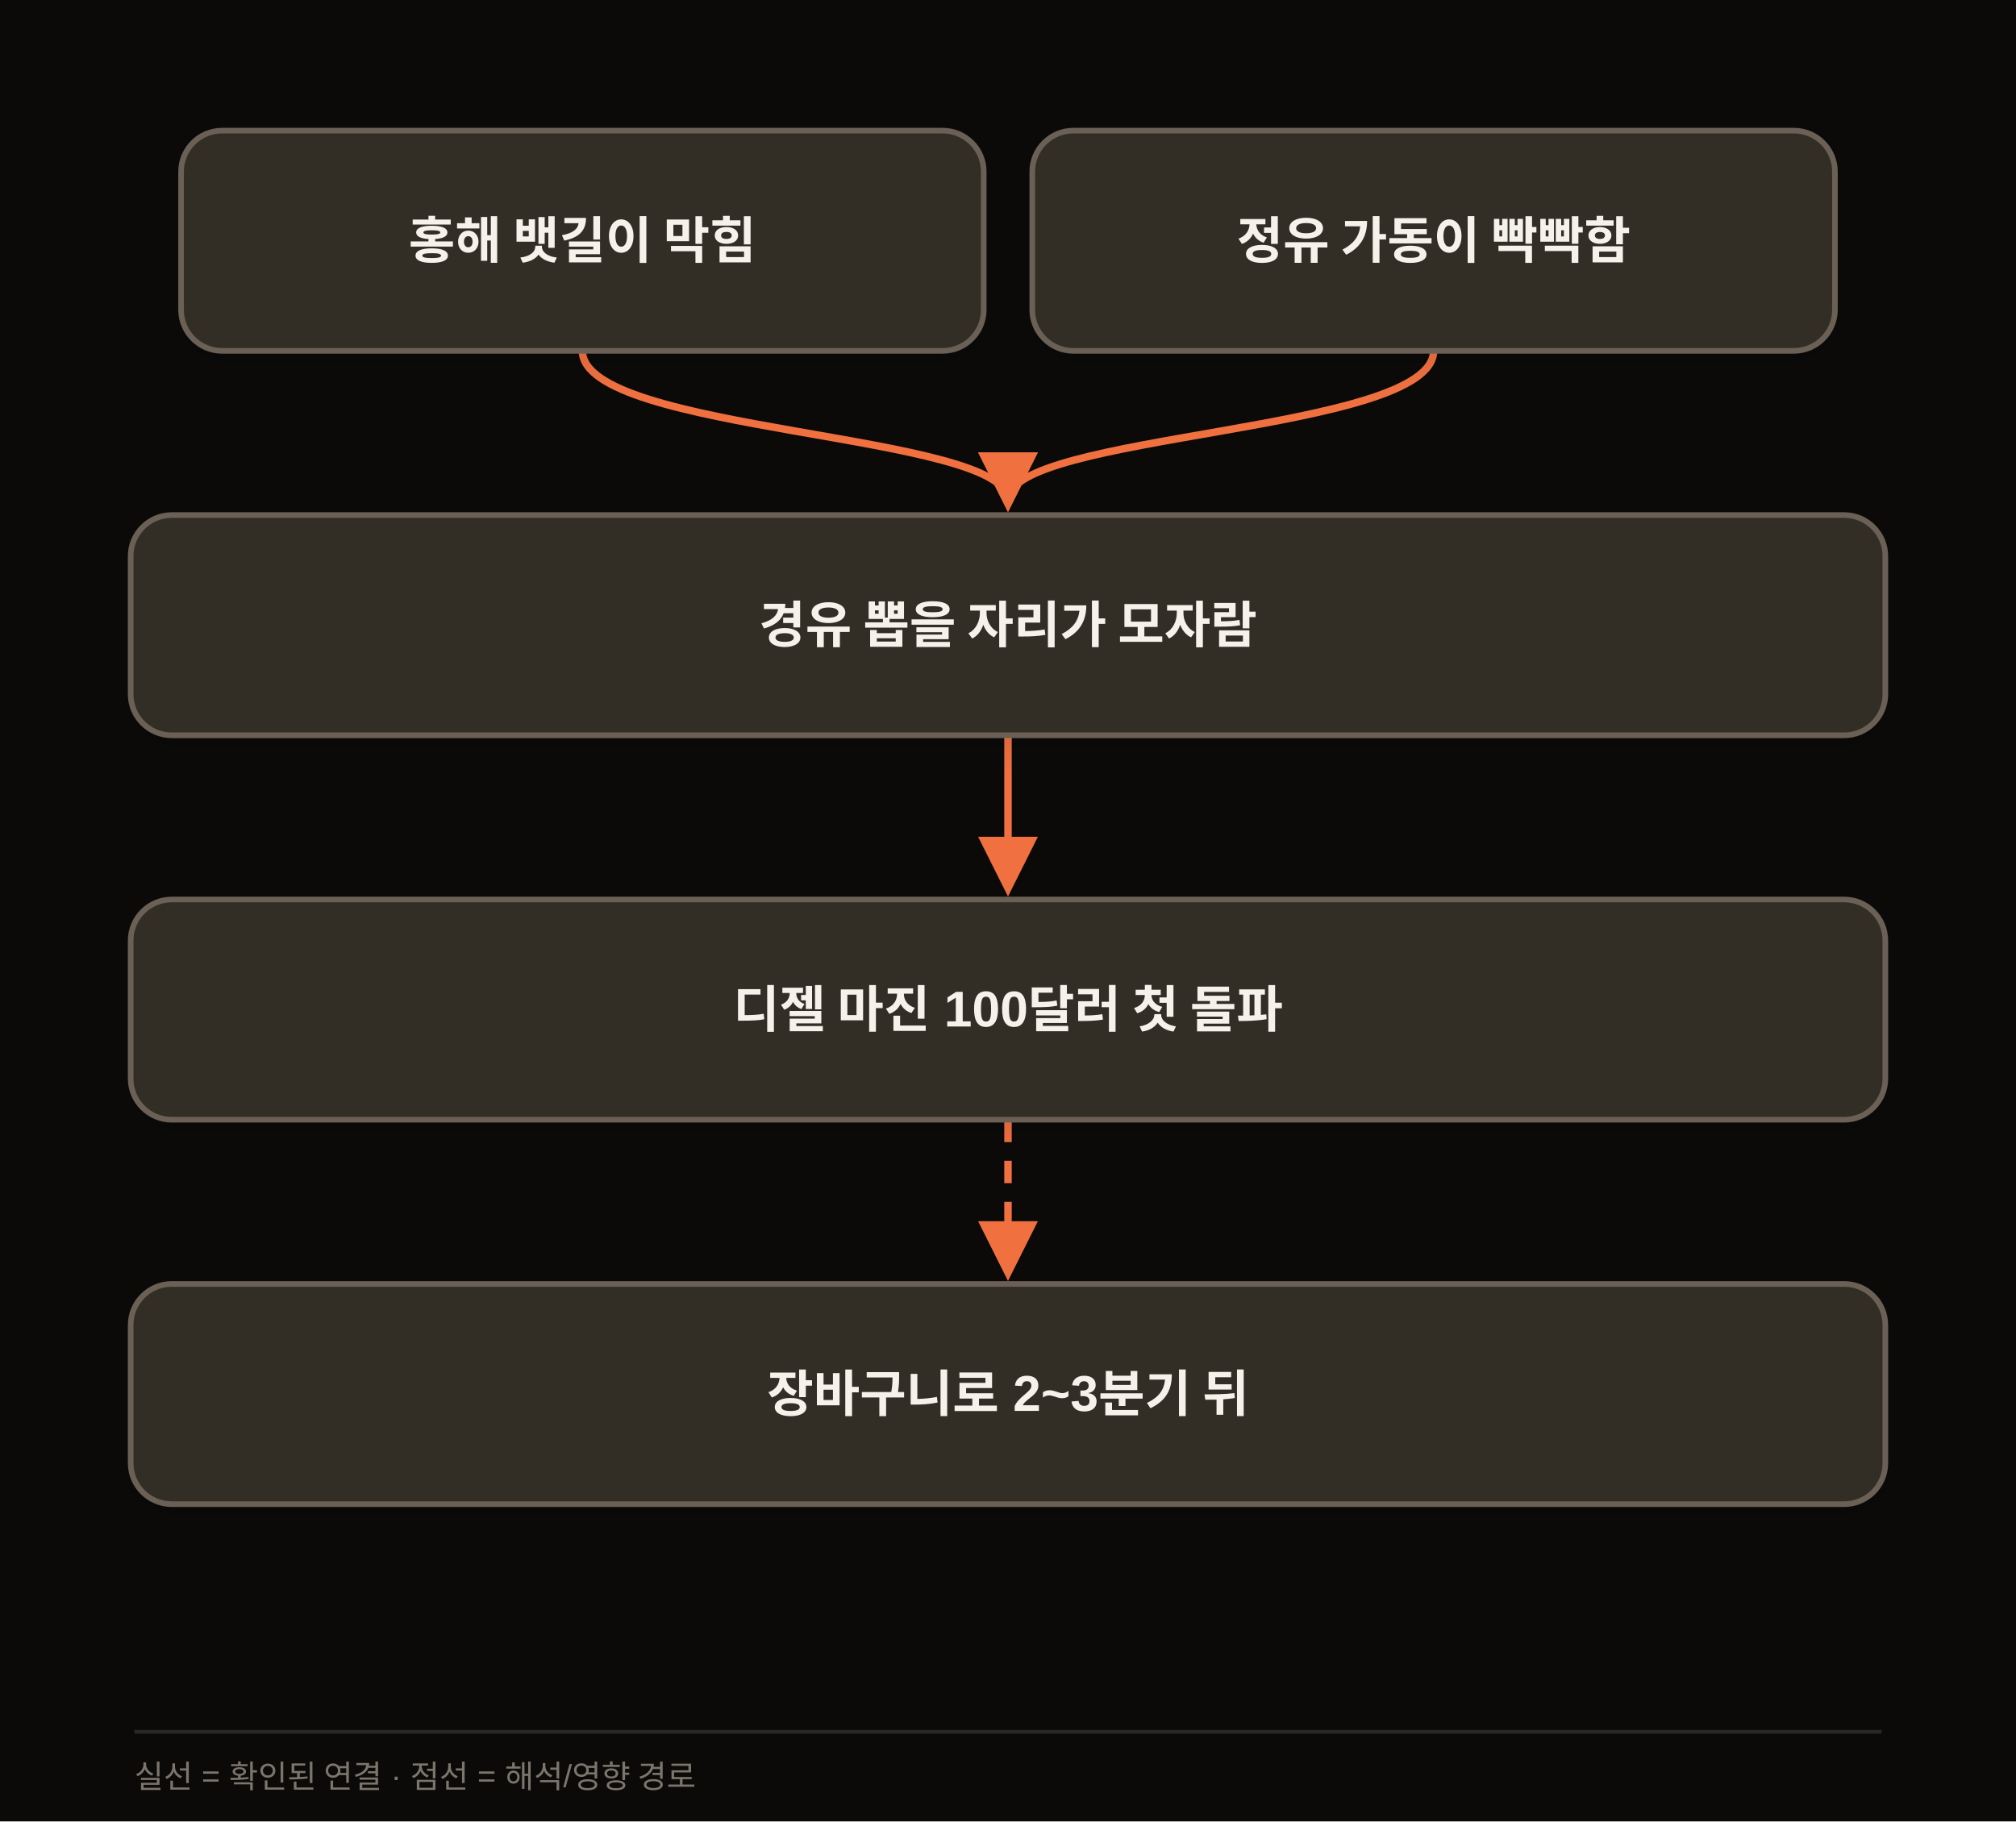
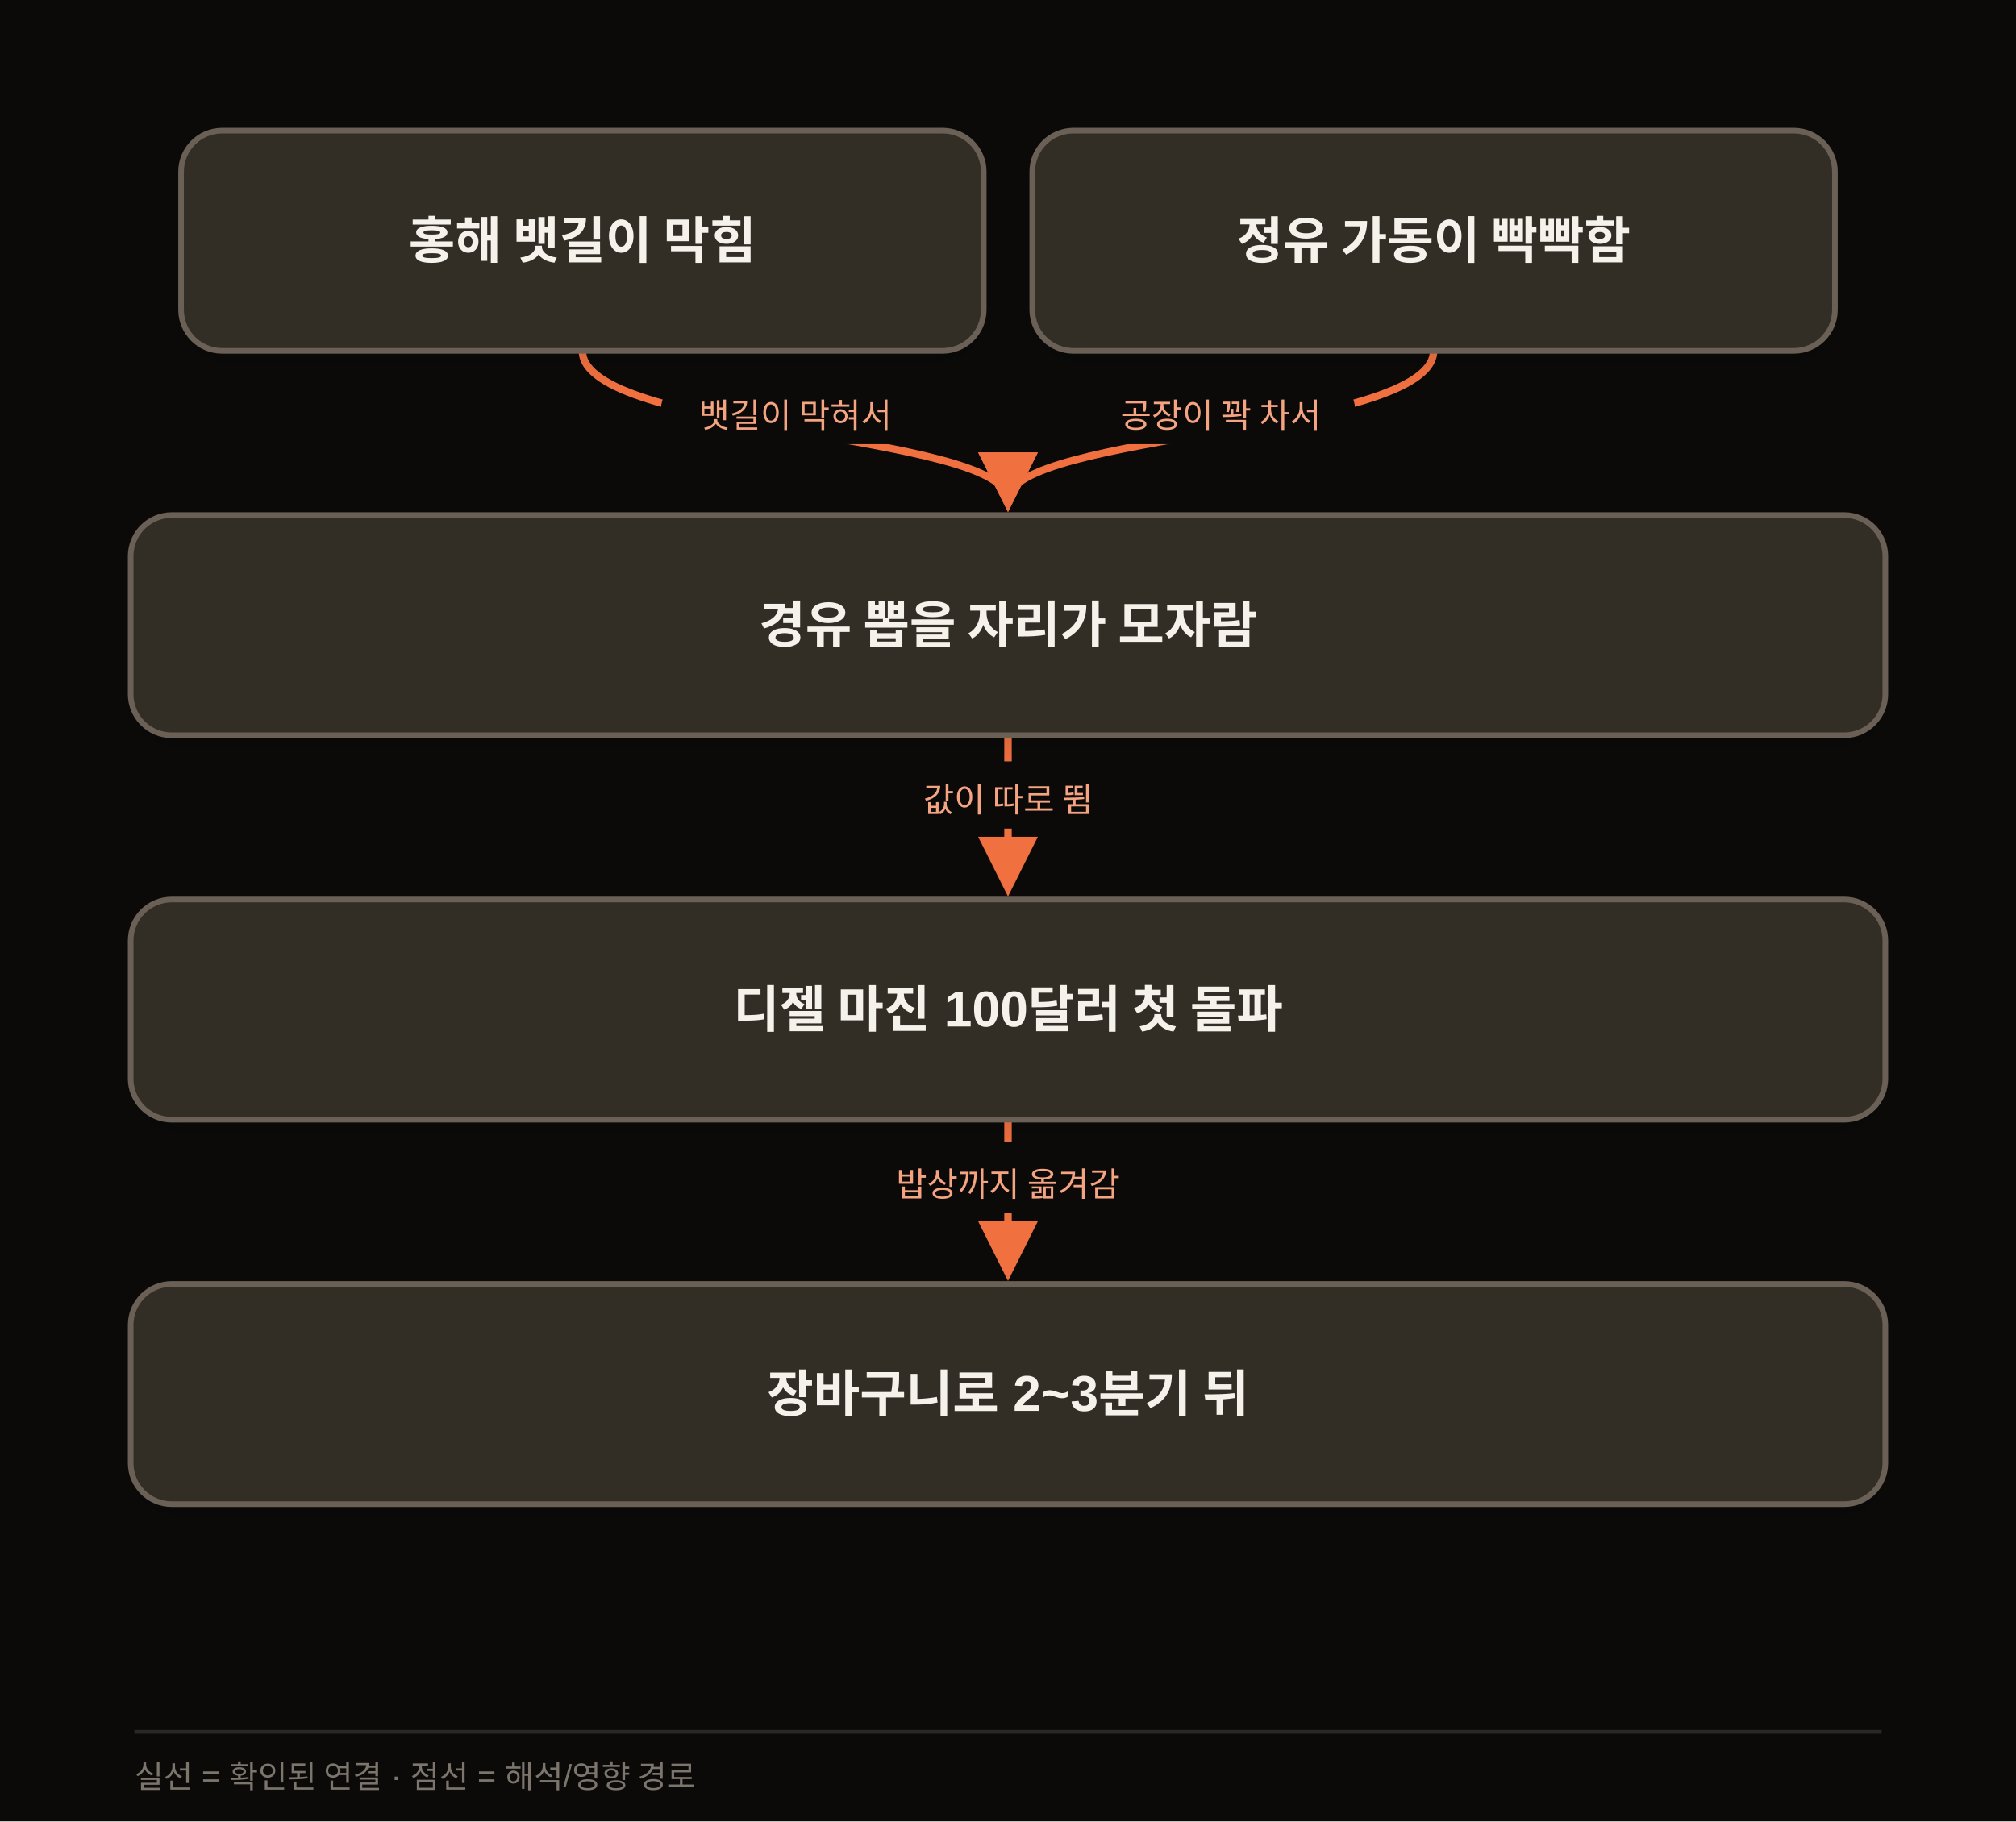
<svg xmlns="http://www.w3.org/2000/svg" width="1080" height="976" viewBox="0 0 1080 976" class="morning-diagram" data-motion-orientation="TB" data-motion-steps="7">
  <defs>
    <filter id="shadow" x="-20%" y="-20%" width="140%" height="160%">
      <feDropShadow dx="0" dy="6" stdDeviation="8" flood-color="#111111" flood-opacity=".09" />
    </filter>
    <marker id="arrow" viewBox="0 0 10 10" refX="8" refY="5" markerWidth="8" markerHeight="8" orient="auto-start-reverse">
      <path d="M 0 0 L 10 5 L 0 10 z" fill="#F07040" />
    </marker>
  </defs>
  <rect width="1080" height="976" fill="#0B0A09" />
  <g class="motion-step motion-edge" data-motion-step="1" style="--motion-delay:1360ms">
    <path d="M 312.0 188.0 C 312.0 232.0, 540.0 232.0, 540.0 268.0" fill="none" stroke="#F07040" stroke-width="4" marker-end="url(#arrow)" />
+     <rect x="354.0" y="202.0" width="144" height="36" rx="18" fill="#0B0A09" />
+     <text x="426.0" y="229.0" text-anchor="middle" font-family="Apple SD Gothic Neo,Malgun Gothic,Arial,sans-serif" font-size="18" fill="#F5A481">뱃길이 막혀서</text>
  </g>
  <g class="motion-step motion-edge" data-motion-step="1" style="--motion-delay:2040ms">
    <path d="M 768.0 188.0 C 768.0 232.0, 540.0 232.0, 540.0 268.0" fill="none" stroke="#F07040" stroke-width="4" marker-end="url(#arrow)" />
+     <rect x="582.0" y="202.0" width="144" height="36" rx="18" fill="#0B0A09" />
+     <text x="654.0" y="229.0" text-anchor="middle" font-family="Apple SD Gothic Neo,Malgun Gothic,Arial,sans-serif" font-size="18" fill="#F5A481">공장이 꽉 차서</text>
  </g>
  <g class="motion-step motion-edge" data-motion-step="3" style="--motion-delay:3400ms">
-     <path d="M 540.0 394.0 C 540.0 438.0, 540.0 438.0, 540.0 474.0" fill="none" stroke="#F07040" stroke-width="4" marker-end="url(#arrow)" />
+     <path d="M 540.0 394.0 L 540.0 474.0" fill="none" stroke="#F07040" stroke-width="4" marker-end="url(#arrow)" />
+     <rect x="468.0" y="408.0" width="144" height="36" rx="18" fill="#0B0A09" />
+     <text x="540.0" y="435.0" text-anchor="middle" font-family="Apple SD Gothic Neo,Malgun Gothic,Arial,sans-serif" font-size="18" fill="#F5A481">값이 따로 뜀</text>
  </g>
  <g class="motion-step motion-edge" data-motion-step="5" style="--motion-delay:4760ms">
-     <path d="M 540.0 600.0 C 540.0 644.0, 540.0 644.0, 540.0 680.0" fill="none" stroke="#F07040" stroke-width="4" stroke-dasharray="12 10" marker-end="url(#arrow)" />
+     <path d="M 540.0 600.0 L 540.0 680.0" fill="none" stroke="#F07040" stroke-width="4" stroke-dasharray="12 10" marker-end="url(#arrow)" />
+     <rect x="468.0" y="614.0" width="144" height="36" rx="18" fill="#0B0A09" />
+     <text x="540.0" y="641.0" text-anchor="middle" font-family="Apple SD Gothic Neo,Malgun Gothic,Arial,sans-serif" font-size="18" fill="#F5A481">밥상까지 옮겨감</text>
  </g>
  <g class="motion-step motion-node" data-motion-step="0" style="--motion-delay:0ms;--motion-accent-delay:640ms">
    <rect class="motion-node-shape" x="97.0" y="70.0" width="430.0" height="118.0" rx="22" fill="#332E26" stroke="#6B6156" stroke-width="3" filter="url(#shadow)" />
    <text x="312.0" y="129.0" text-anchor="middle" dominant-baseline="middle" font-family="Apple SD Gothic Neo,Malgun Gothic,Arial,sans-serif" font-size="27" font-weight="700" fill="#F5F2EC">홍해 뱃길이 막힘</text>
  </g>
  <g class="motion-step motion-node" data-motion-step="0" style="--motion-delay:680ms;--motion-accent-delay:1320ms">
    <rect class="motion-node-shape" x="553.0" y="70.0" width="430.0" height="118.0" rx="22" fill="#332E26" stroke="#6B6156" stroke-width="3" filter="url(#shadow)" />
    <text x="768.0" y="129.0" text-anchor="middle" dominant-baseline="middle" font-family="Apple SD Gothic Neo,Malgun Gothic,Arial,sans-serif" font-size="27" font-weight="700" fill="#F5F2EC">정유 가동이 빡빡함</text>
  </g>
  <g class="motion-step motion-node" data-motion-step="2" style="--motion-delay:2720ms;--motion-accent-delay:3360ms">
    <rect class="motion-node-shape" x="70.0" y="276.0" width="940.0" height="118.0" rx="22" fill="#332E26" stroke="#6B6156" stroke-width="3" filter="url(#shadow)" />
    <text x="540.0" y="335.0" text-anchor="middle" dominant-baseline="middle" font-family="Apple SD Gothic Neo,Malgun Gothic,Arial,sans-serif" font-size="27" font-weight="700" fill="#F5F2EC">경유 뽑을 자리가 모자람</text>
  </g>
  <g class="motion-step motion-node" data-motion-step="4" style="--motion-delay:4080ms;--motion-accent-delay:4720ms">
    <rect class="motion-node-shape" x="70.0" y="482.0" width="940.0" height="118.0" rx="22" fill="#332E26" stroke="#6B6156" stroke-width="3" filter="url(#shadow)" />
    <text x="540.0" y="541.0" text-anchor="middle" dominant-baseline="middle" font-family="Apple SD Gothic Neo,Malgun Gothic,Arial,sans-serif" font-size="27" font-weight="700" fill="#F5F2EC">디젤 마진 100달러 첫 돌파</text>
  </g>
  <g class="motion-step motion-node" data-motion-step="6" style="--motion-delay:5440ms;--motion-accent-delay:6080ms">
    <rect class="motion-node-shape" x="70.0" y="688.0" width="940.0" height="118.0" rx="22" fill="#332E26" stroke="#6B6156" stroke-width="3" filter="url(#shadow)" />
    <text x="540.0" y="747.0" text-anchor="middle" dominant-baseline="middle" font-family="Apple SD Gothic Neo,Malgun Gothic,Arial,sans-serif" font-size="27" font-weight="700" fill="#F5F2EC">장바구니로 2~3분기 뒤</text>
  </g>
  <line x1="72" y1="928" x2="1008" y2="928" stroke="#2A2724" stroke-width="2" />
  <text x="72" y="958" font-family="Apple SD Gothic Neo,Malgun Gothic,Arial,sans-serif" font-size="17" fill="#7C756C">실선 = 확인된 연결 · 점선 = 해석/영향 경로</text>
</svg>
